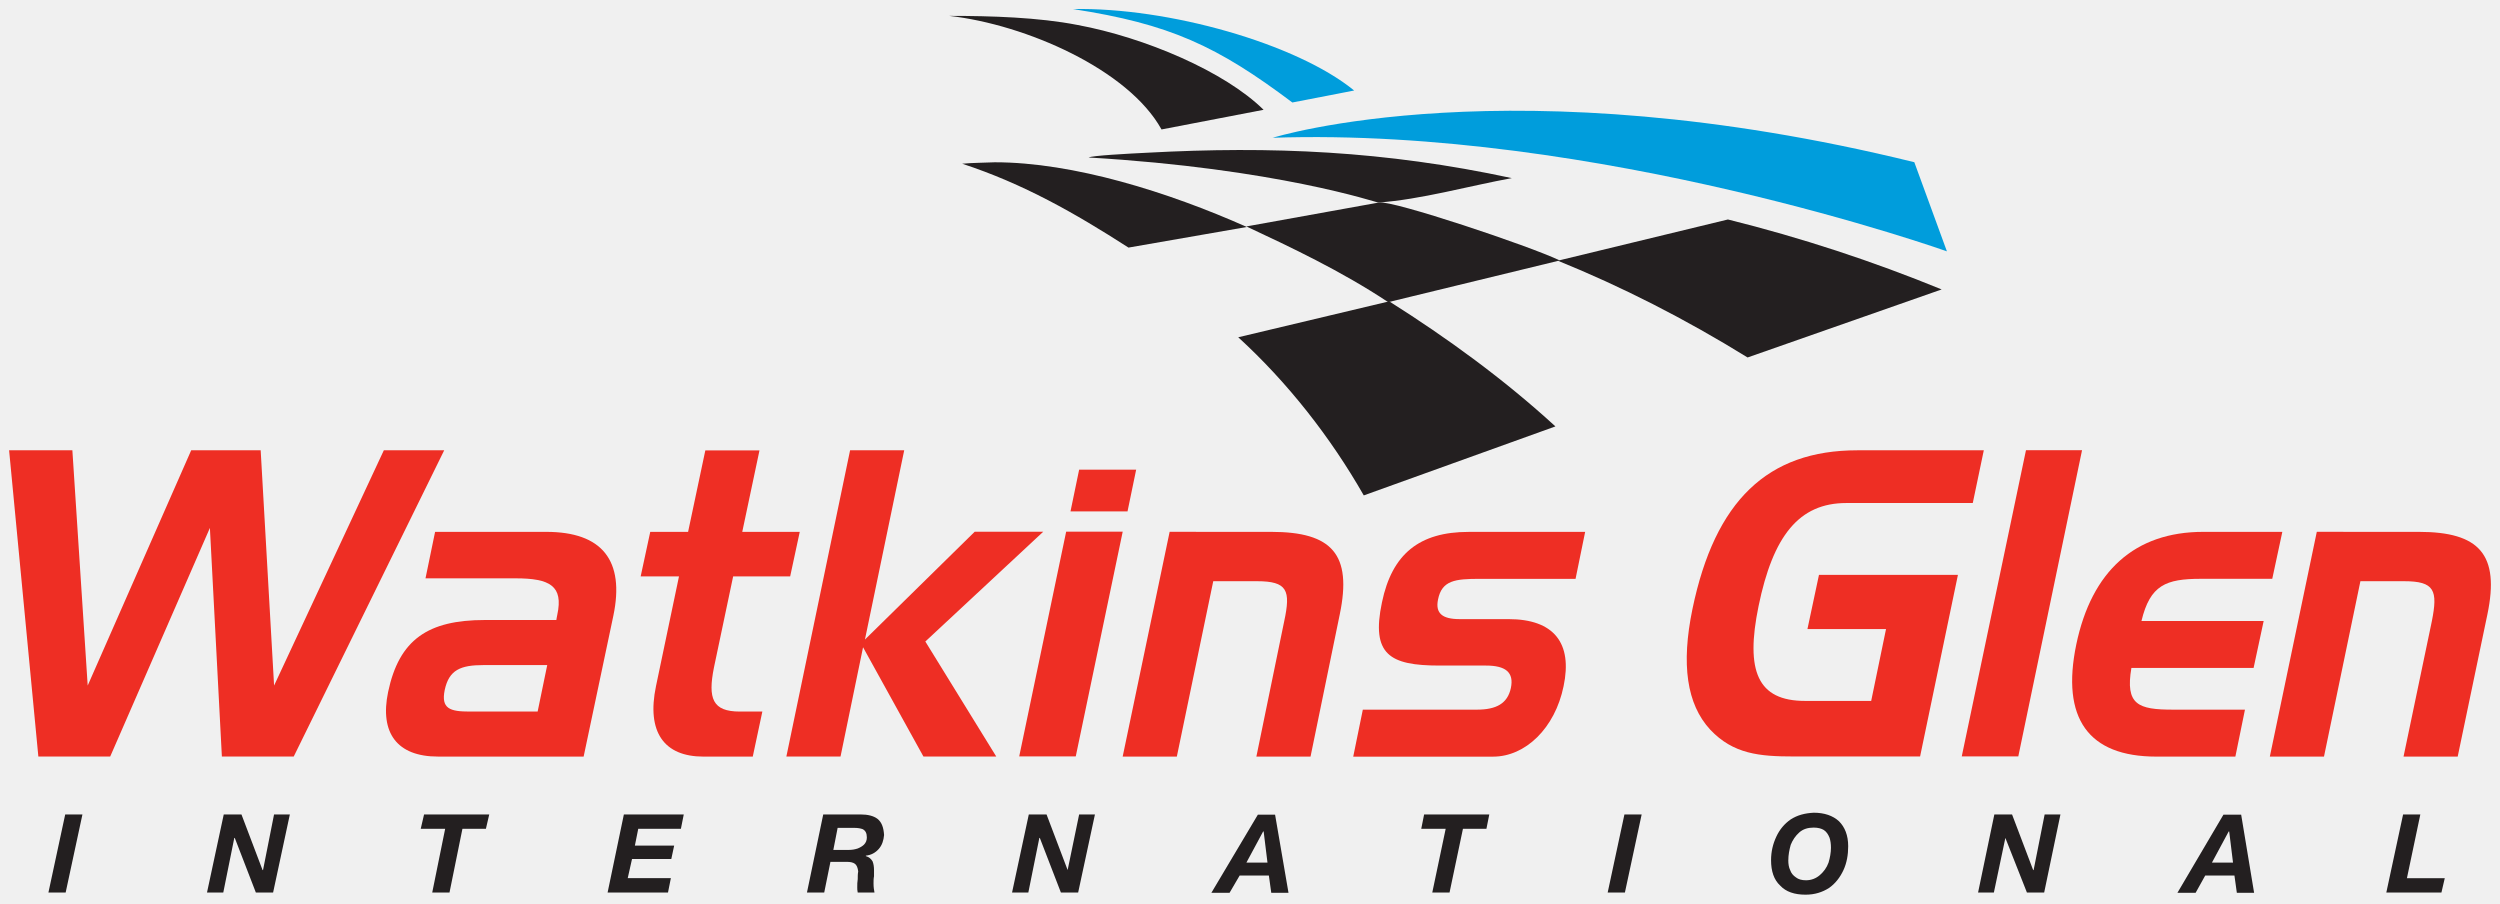
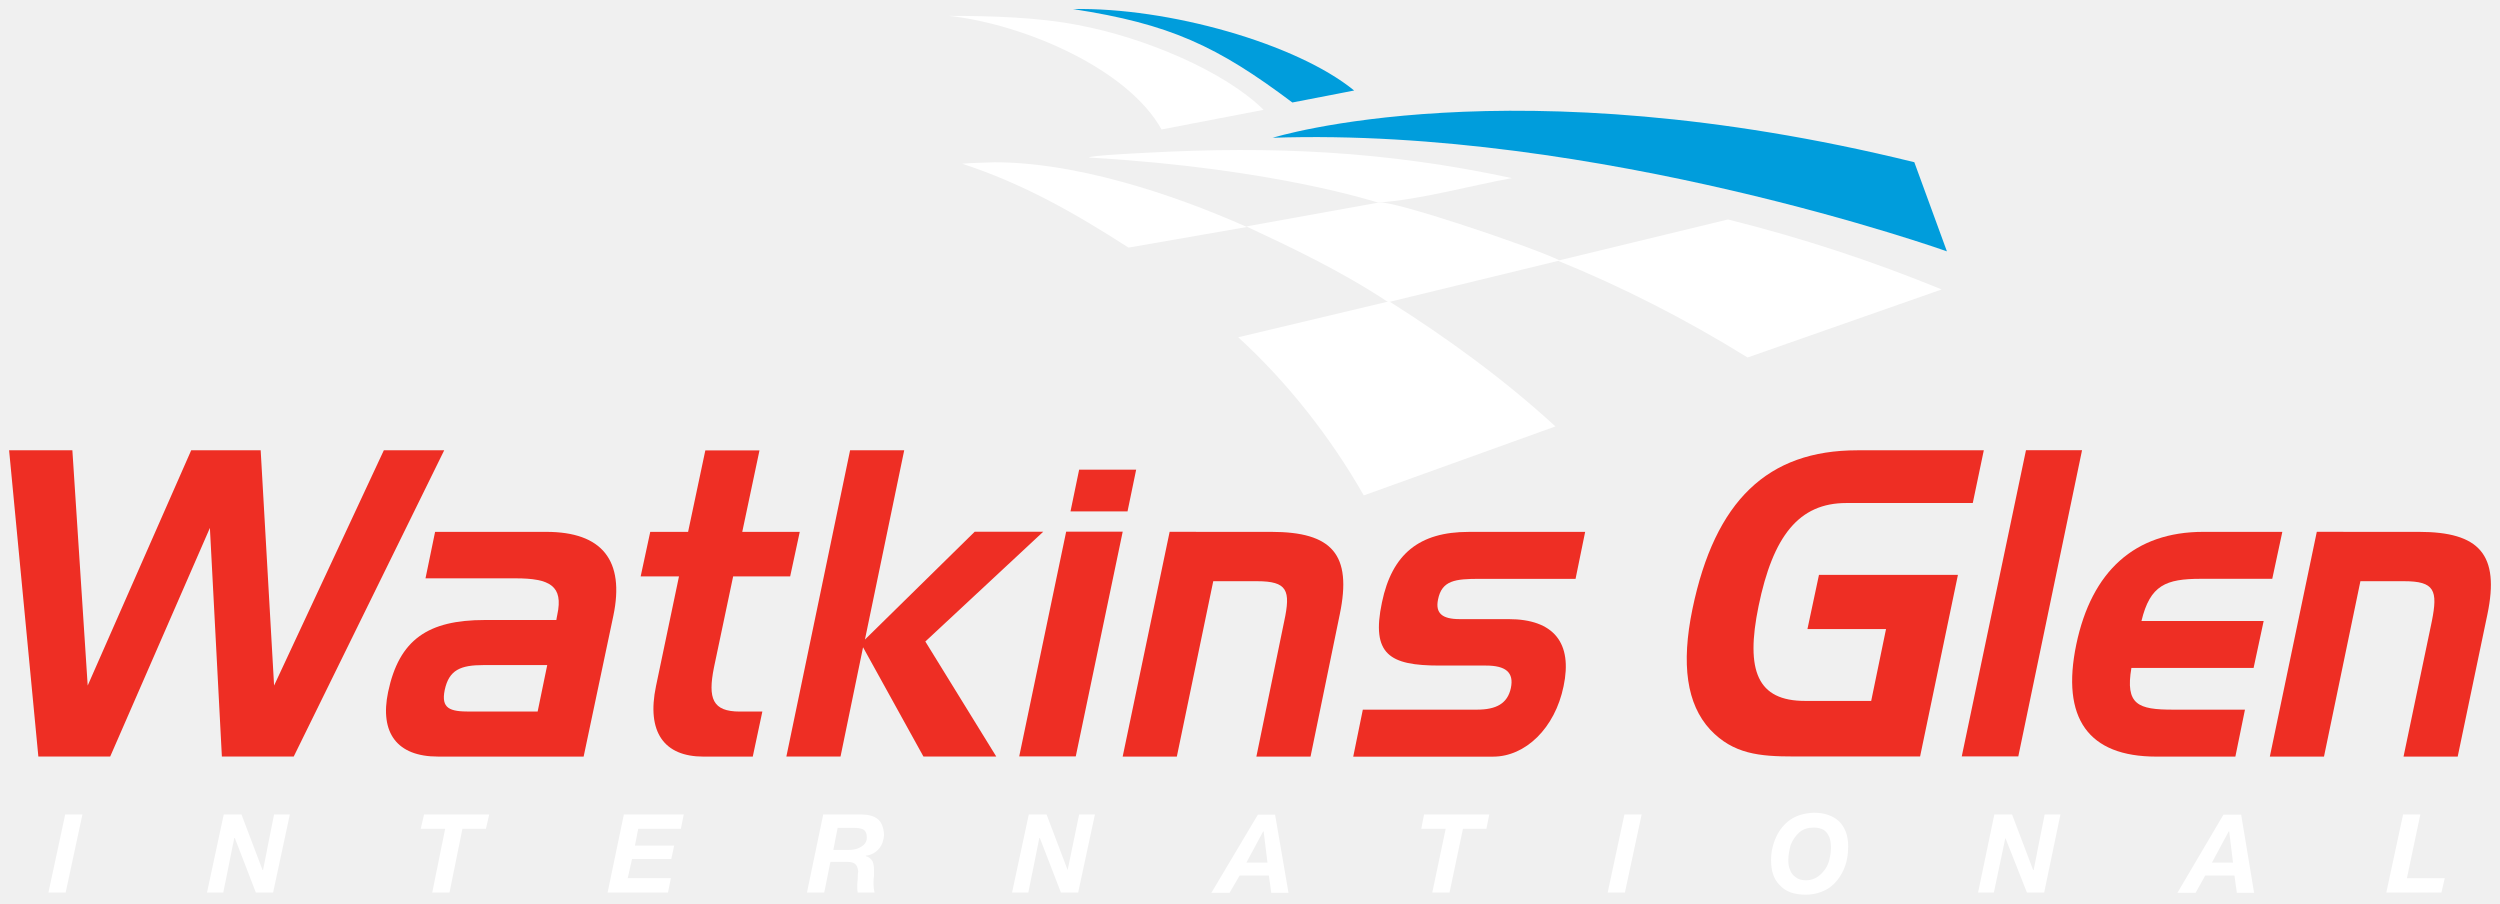
<svg xmlns="http://www.w3.org/2000/svg" width="276.87" height="100.08" version="1.1" viewBox="0 0 73.255 26.481">
  <g transform="translate(23.89 -135.33)">
    <g transform="translate(.26459 -.26458)" fill-rule="evenodd">
-       <g fill="#231f20">
+       <g fill="#ffffff">
        <path d="m8.912 142.85 3.468-0.604c-2.303-1.025-5.083-1.896-7.386-1.896-0.309 0.014-0.66 0.014-0.955 0.042 1.797 0.59 3.3 1.446 4.872 2.457" />
        <path d="m7.746 140.21c0.084-0.056 1.151-0.112 1.713-0.14 3.651-0.197 6.965-0.056 10.686 0.744-1.236 0.225-2.682 0.632-3.918 0.716-0.042 0-2.977-0.997-8.481-1.32" />
        <path d="m21.423 148.09c-1.502-1.376-3.159-2.584-4.872-3.665l-4.423 1.053c1.446 1.32 2.71 2.935 3.679 4.634z" />
        <path d="m27.054 146.07c-1.839-1.137-3.693-2.078-5.561-2.836l4.985-1.208c2.148 0.534 4.241 1.222 6.263 2.05z" />
        <path d="m12.366 142.23 3.89-0.702c0.393-0.07 4.423 1.278 5.294 1.699l-5.027 1.222c-1.376-0.913-2.865-1.615-4.156-2.219" />
        <path d="m3.66 136.06c1.236 0 2.612 0.042 3.763 0.267 1.966 0.365 4.311 1.362 5.448 2.485l-2.991 0.576c-0.969-1.755-3.974-3.075-6.221-3.328" />
      </g>
      <path d="m7.283 135.86c2.794-0.056 6.558 1.011 8.242 2.387l-1.811 0.351c-2.204-1.657-3.595-2.303-6.431-2.738" fill="#009ddc" />
      <path d="m32.895 142.96s-10.251-3.651-19.757-3.328c0 0 6.993-2.191 18.802 0.716z" fill="#009ddc" />
      <g fill="#ee2e24">
        <path d="m-22.036 148.79 0.449 6.894 3.033-6.894h2.036l0.393 6.894 3.216-6.894h1.769l-4.409 8.973h-2.106l-0.351-6.698-2.921 6.698h-2.106l-0.857-8.973z" />
        <path d="m-8.149 151.18c1.643 0 2.303 0.843 1.966 2.457l-0.871 4.128h-4.269c-1.194 0-1.713-0.688-1.46-1.896 0.323-1.531 1.165-2.106 2.837-2.106h2.092c0.014-0.056 0.014-0.112 0.028-0.154 0.182-0.843-0.211-1.067-1.222-1.067h-2.64l0.281-1.362zm-0.253 5.266 0.281-1.362h-1.867c-0.674 0-1.011 0.141-1.137 0.73-0.112 0.548 0.154 0.632 0.73 0.632z" />
        <path d="m-3.993 151.18 0.505-2.387h1.587l-0.505 2.387h1.685l-0.281 1.306h-1.671l-0.562 2.668c-0.183 0.913-0.042 1.292 0.758 1.292h0.66l-0.281 1.32h-1.446c-1.151 0-1.671-0.716-1.39-2.064l0.674-3.216h-1.123l0.281-1.306z" />
        <path d="m2.34 148.79-1.151 5.546 3.216-3.159h2.008l-3.454 3.216 2.078 3.37h-2.134l-1.769-3.201-0.66 3.201h-1.587l1.867-8.973z" />
        <path d="m5.71 157.76 1.376-6.586h1.657l-1.376 6.586z" />
        <path d="m7.213 150.58 0.253-1.222h1.671l-0.253 1.222z" />
        <path d="m13.096 151.18c1.783 0 2.373 0.66 2.008 2.415l-0.857 4.17h-1.587l0.814-3.96c0.197-0.913 0.098-1.179-0.8-1.179h-1.278l-1.067 5.139h-1.587l1.376-6.586z" />
        <path d="m19.12 156.39c0.576 0 0.899-0.182 0.997-0.632 0.098-0.463-0.155-0.66-0.73-0.66h-1.362c-1.46 0-2.008-0.323-1.685-1.853 0.295-1.418 1.095-2.064 2.542-2.064h3.412l-0.281 1.376h-2.808c-0.716 0-1.109 0.042-1.222 0.604-0.084 0.407 0.126 0.576 0.632 0.576h1.432c1.334 0 1.882 0.702 1.615 1.966-0.253 1.236-1.123 2.064-2.064 2.064h-4.1l0.281-1.376z" />
        <path d="m29.146 152.44h4.072l-1.109 5.322h-3.707c-0.997 0-1.769-0.07-2.443-0.786-0.688-0.744-0.857-1.91-0.52-3.538 0.66-3.174 2.205-4.648 4.83-4.648h3.707l-0.323 1.545h-3.707c-1.39 0-2.148 0.969-2.57 3.019-0.393 1.91-0.028 2.78 1.362 2.78h1.938l0.435-2.106h-2.303z" />
        <path d="m33.33 157.76 1.882-8.973h1.643l-1.868 8.973z" />
        <path d="m36.686 154.48c0.449-2.148 1.713-3.3 3.721-3.3h2.317l-0.295 1.376h-2.092c-1.025 0-1.488 0.183-1.741 1.236h3.581l-0.295 1.376h-3.581c-0.183 1.081 0.197 1.222 1.222 1.222h2.106l-0.281 1.376h-2.317c-1.994 0-2.794-1.123-2.345-3.286" />
        <path d="m46.726 151.18c1.769 0 2.373 0.66 2.008 2.415l-0.871 4.17h-1.587l0.828-3.96c0.183-0.913 0.084-1.179-0.814-1.179h-1.278l-1.067 5.139h-1.587l1.376-6.586z" />
      </g>
-       <g fill="#231f20">
+       <g fill="#ffffff">
        <path d="m-22.738 161.75 0.492-2.289h0.505l-0.492 2.289z" />
        <path d="m-18.091 161.75 0.491-2.289h0.519l0.618 1.629h0.014l0.323-1.629h0.463l-0.491 2.289h-0.505l-0.618-1.601h-0.014l-0.323 1.601z" />
        <path d="m-11.491 161.75 0.379-1.868h-0.716l0.098-0.421h1.91l-0.098 0.421h-0.688l-0.379 1.868z" />
        <path d="m-6.352 161.75 0.477-2.289h1.755l-0.084 0.421h-1.25l-0.098 0.491h1.151l-0.084 0.393h-1.151l-0.126 0.562h1.264l-0.084 0.421z" />
        <path d="m-0.51 161.75 0.477-2.289h1.095c0.211 0 0.379 0.042 0.491 0.126 0.126 0.098 0.183 0.253 0.197 0.477-0.014 0.154-0.056 0.295-0.155 0.407-0.098 0.112-0.225 0.182-0.379 0.197v0.014c0.098 0.028 0.155 0.084 0.197 0.154 0.028 0.07 0.042 0.154 0.042 0.253v0.183c-0.014 0.07-0.014 0.14-0.014 0.211 0 0.112 0.014 0.197 0.028 0.267h-0.491c-0.014-0.056-0.014-0.112-0.014-0.155 0-0.084 0-0.154 0.014-0.239 0-0.07 0-0.154 0.014-0.225-0.014-0.112-0.042-0.183-0.098-0.225-0.056-0.042-0.14-0.056-0.239-0.056h-0.477l-0.182 0.899zm0.899-1.896-0.126 0.646h0.463c0.084 0 0.168-0.014 0.253-0.042 0.07-0.028 0.14-0.07 0.182-0.112 0.056-0.056 0.084-0.126 0.084-0.211 0-0.126-0.042-0.197-0.112-0.239-0.07-0.028-0.154-0.042-0.267-0.042z" />
        <path d="m5.5 161.75 0.491-2.289h0.52l0.618 1.629 0.337-1.629h0.463l-0.492 2.289h-0.505l-0.618-1.601h-0.014l-0.323 1.601z" />
        <path d="m12.858 159.96-0.491 0.913h0.618l-0.112-0.913zm-1.517 1.797 1.362-2.289h0.505l0.393 2.289h-0.505l-0.07-0.505h-0.857l-0.295 0.505z" />
        <path d="m17.814 161.75 0.393-1.868h-0.716l0.084-0.421h1.91l-0.084 0.421h-0.688l-0.393 1.868z" />
        <path d="m22.954 161.75 0.491-2.289h0.505l-0.491 2.289z" />
        <path d="m28.247 160.8c0 0.112 0.014 0.211 0.056 0.295 0.028 0.084 0.084 0.155 0.169 0.211 0.07 0.056 0.168 0.084 0.295 0.084 0.155 0 0.295-0.056 0.407-0.154 0.112-0.098 0.197-0.211 0.253-0.365 0.042-0.14 0.07-0.295 0.07-0.435 0-0.112-0.014-0.211-0.042-0.295-0.042-0.098-0.084-0.168-0.168-0.225-0.07-0.042-0.168-0.07-0.295-0.07-0.169 0-0.309 0.042-0.421 0.14-0.112 0.098-0.197 0.225-0.253 0.365-0.042 0.154-0.07 0.295-0.07 0.449zm-0.505 0c0-0.253 0.056-0.478 0.154-0.688 0.098-0.211 0.239-0.379 0.421-0.505 0.197-0.126 0.407-0.182 0.674-0.197 0.309 0 0.562 0.084 0.744 0.253 0.168 0.169 0.267 0.407 0.267 0.73 0 0.253-0.042 0.491-0.14 0.702-0.098 0.211-0.239 0.393-0.421 0.52-0.197 0.126-0.421 0.197-0.688 0.197-0.323 0-0.576-0.084-0.744-0.267-0.183-0.168-0.267-0.421-0.267-0.744" />
        <path d="m33.808 161.75 0.477-2.289h0.519l0.618 1.629h0.014l0.323-1.629h0.463l-0.477 2.289h-0.505l-0.632-1.601-0.337 1.601z" />
        <path d="m41.152 159.96-0.491 0.913h0.618l-0.112-0.913zm-1.502 1.797 1.348-2.289h0.52l0.379 2.289h-0.506l-0.07-0.505h-0.857l-0.281 0.505z" />
        <path d="m45.771 161.75 0.492-2.289h0.505l-0.393 1.868h1.109l-0.098 0.421z" />
      </g>
    </g>
  </g>
</svg>
